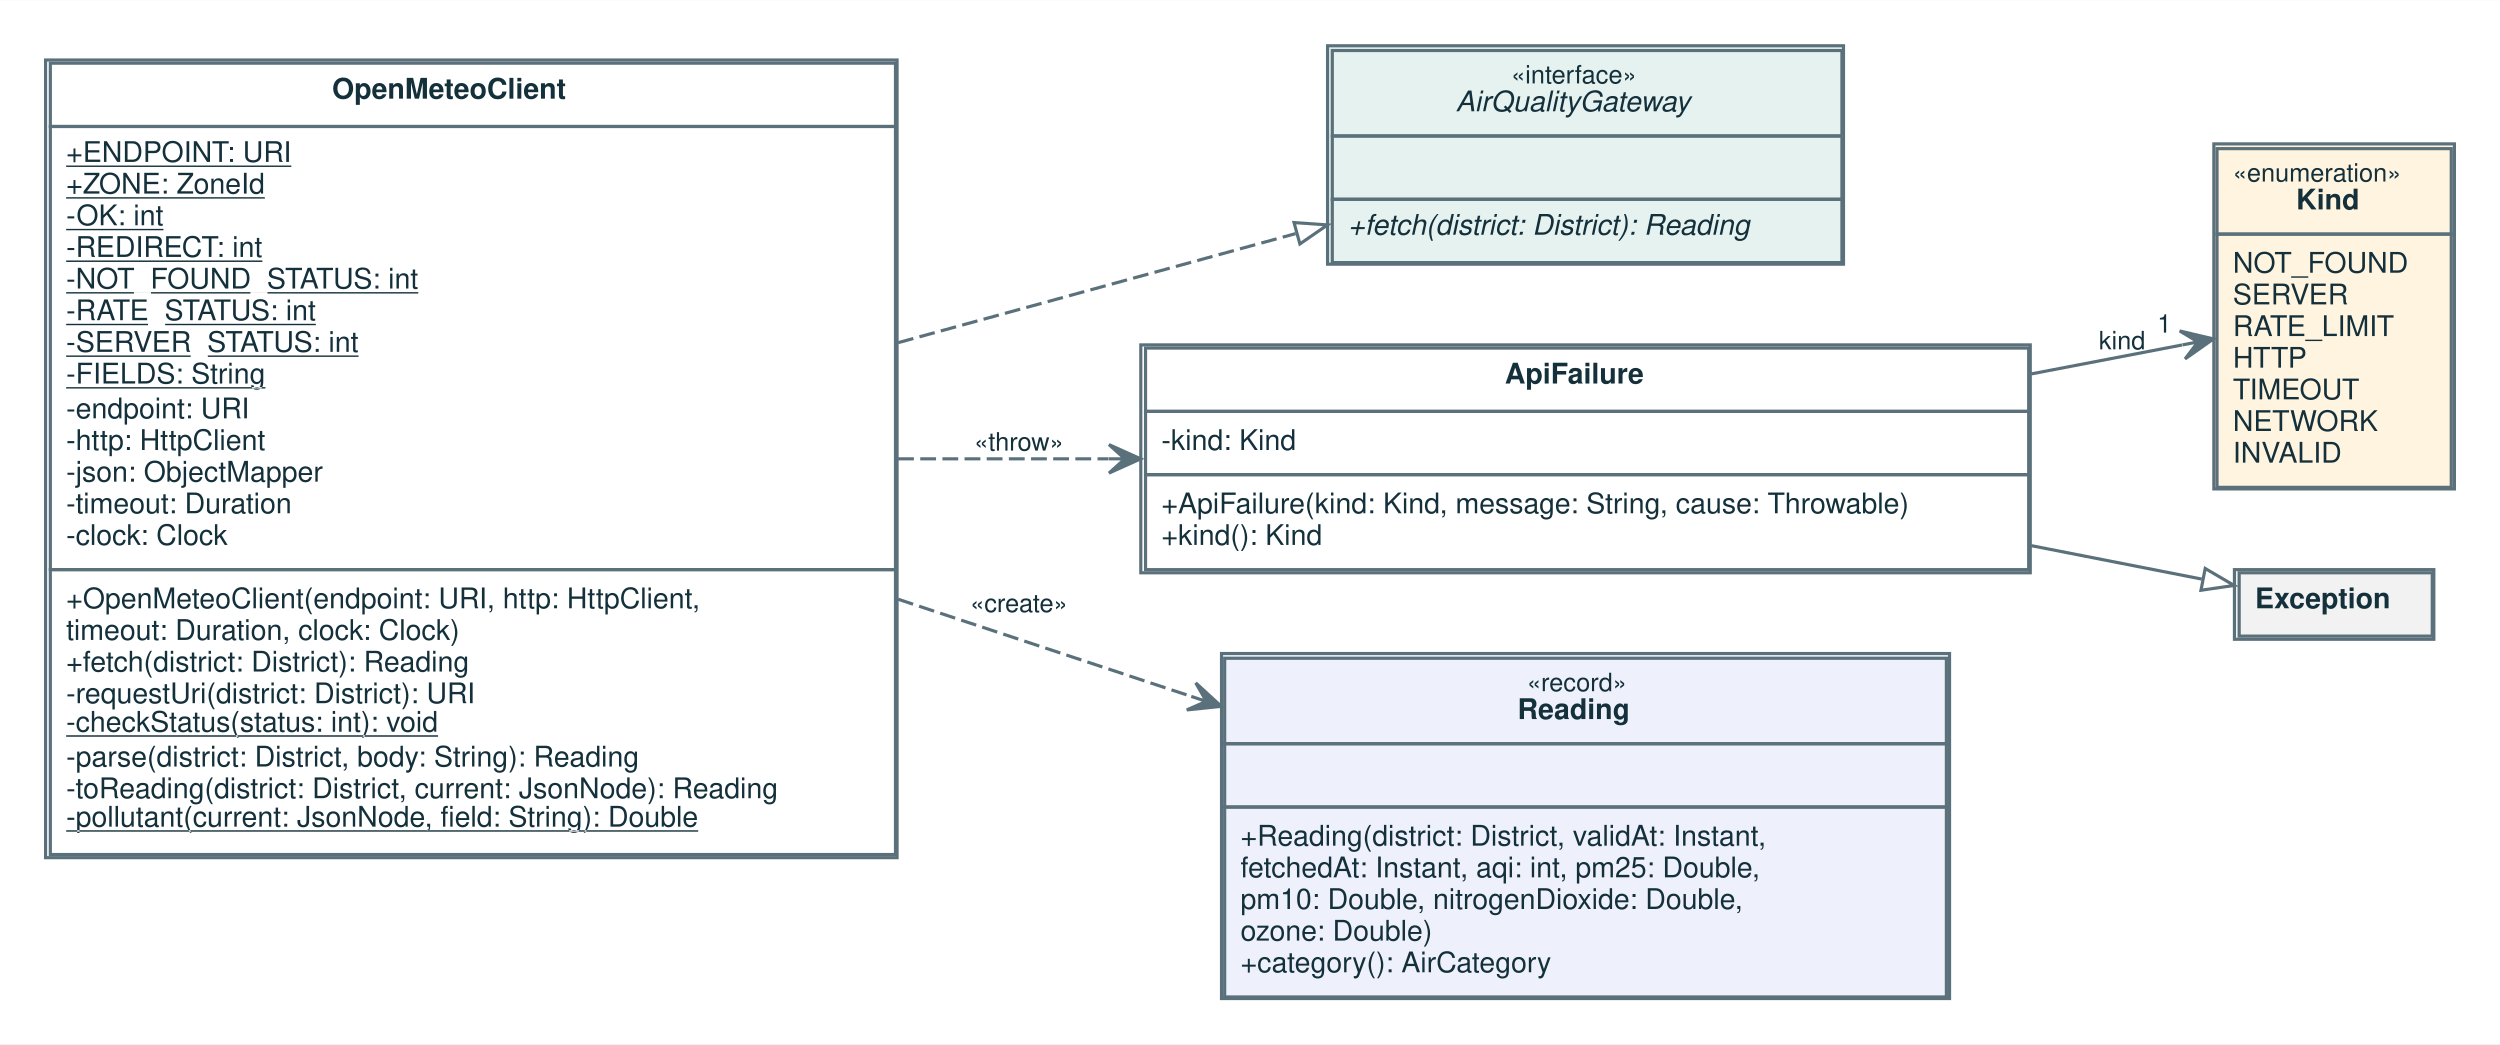
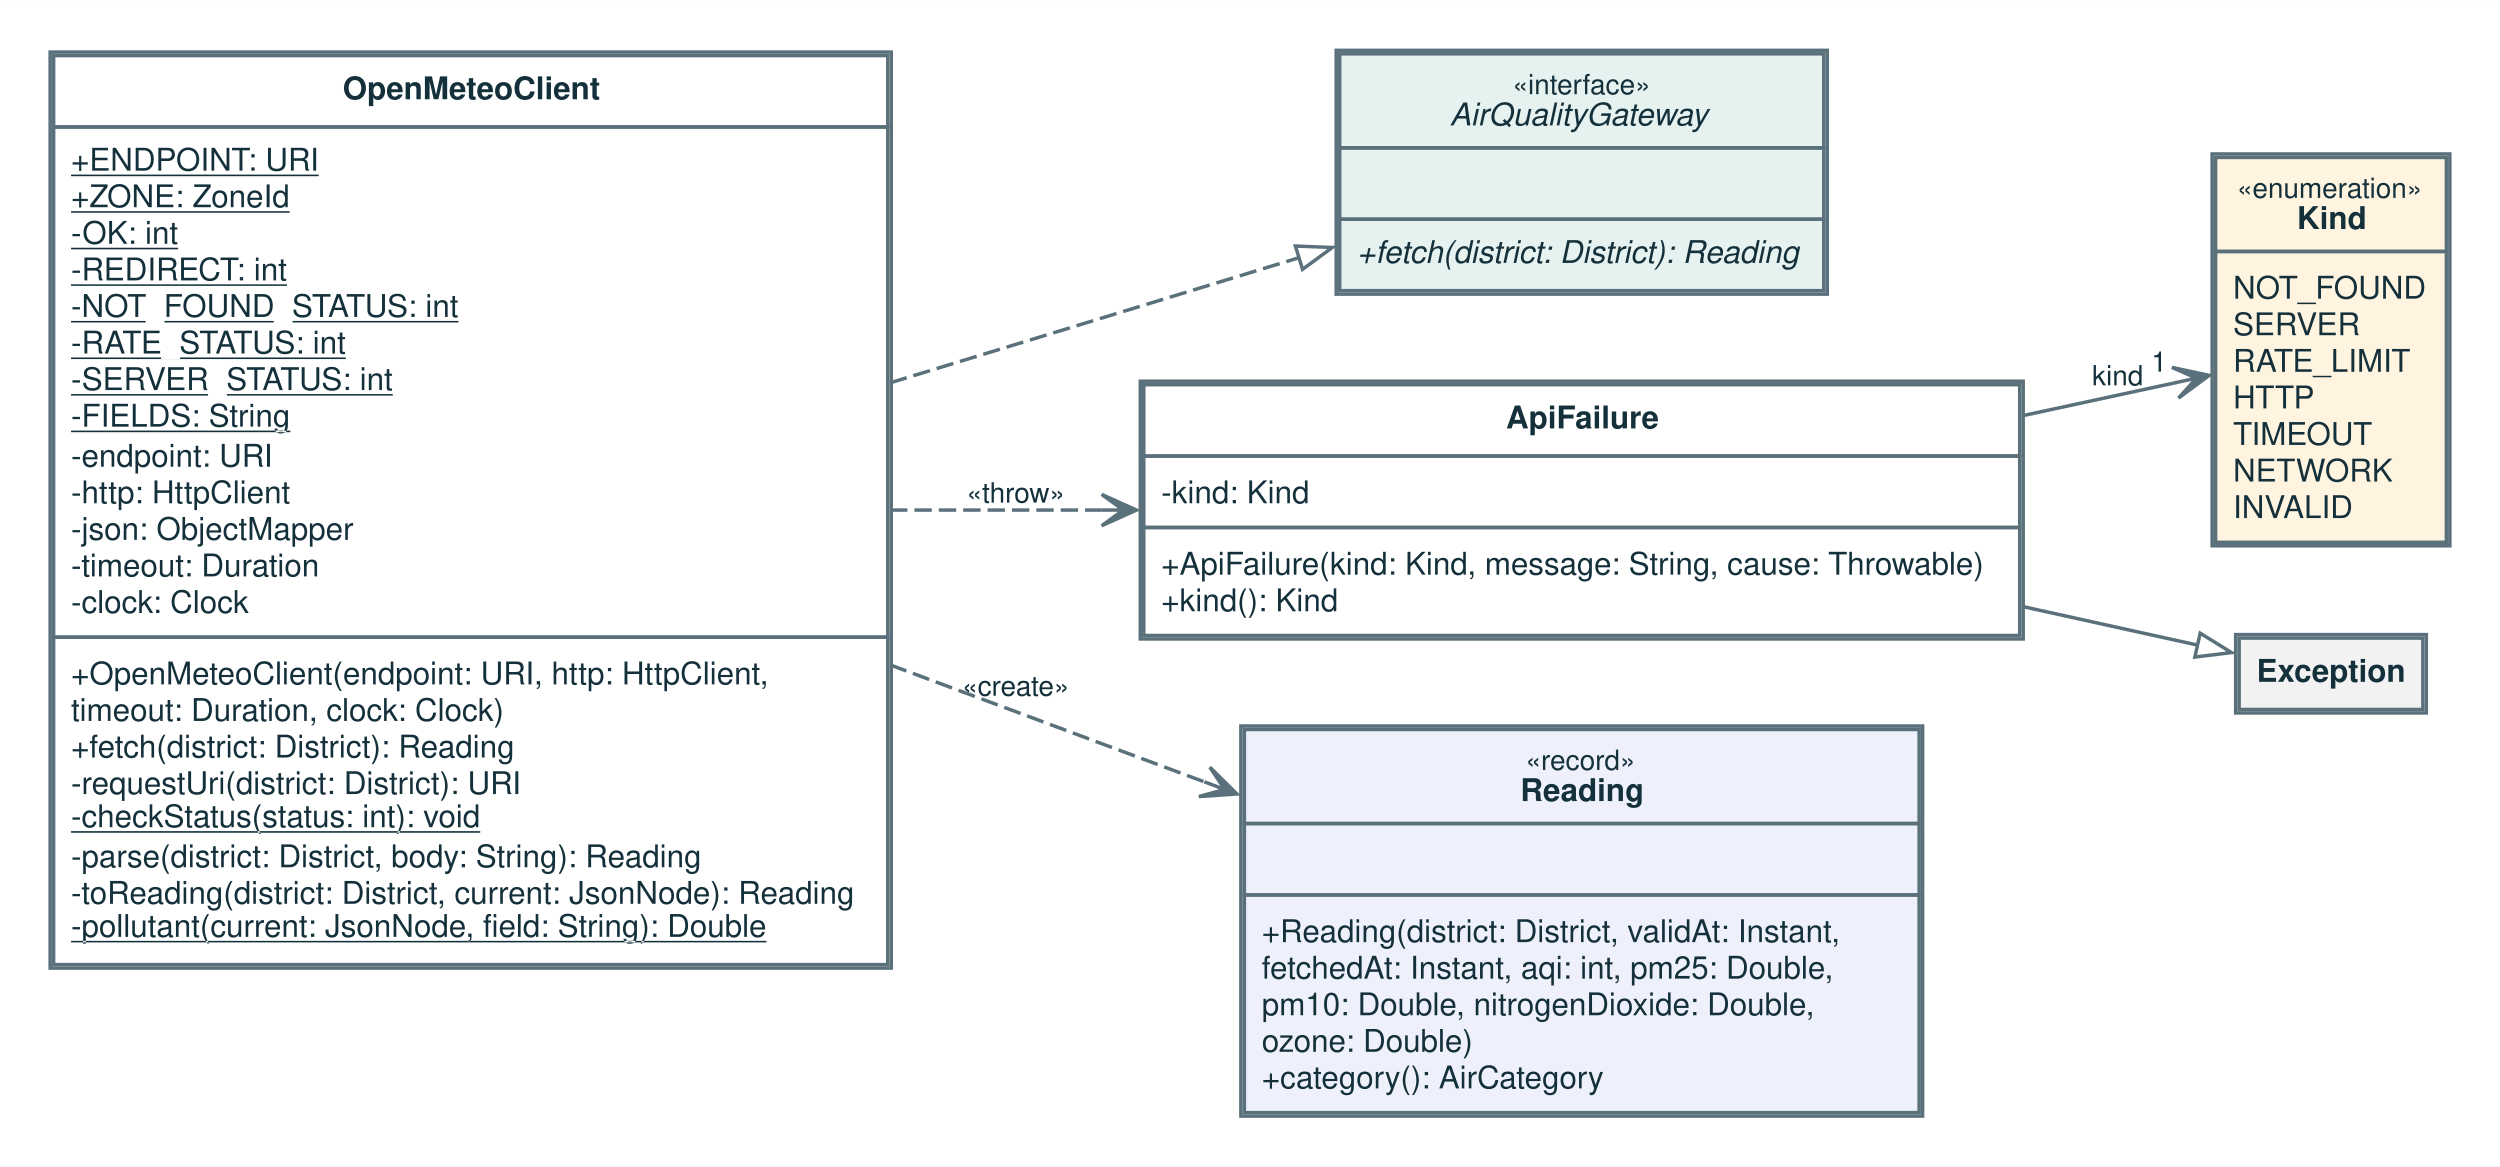
- <svg xmlns="http://www.w3.org/2000/svg" width="790pt" height="330pt" viewBox="0.00 0.00 789.80 329.80">
-   <g id="graph0" class="graph" transform="scale(1 1) rotate(0) translate(14.4 315.4)">
-     <polygon fill="white" stroke="transparent" points="-14.4,14.4 -14.4,-315.4 775.4,-315.4 775.4,14.4 -14.4,14.4" />
+ <svg xmlns="http://www.w3.org/2000/svg" width="718pt" height="335pt" viewBox="0.00 0.00 717.80 334.80">
+   <g id="graph0" class="graph" transform="scale(1 1) rotate(0) translate(14.4 320.4)">
+     <polygon fill="white" stroke="none" points="-14.4,14.4 -14.4,-320.4 703.4,-320.4 703.4,14.4 -14.4,14.4" />
    <g id="node1" class="node">
-       <polygon fill="#e6f2f0" stroke="transparent" points="405,-232 405,-301 568,-301 568,-232 405,-232" />
-       <polygon fill="none" stroke="#5a707a" points="406.5,-272.5 406.5,-299.5 567.5,-299.5 567.5,-272.5 406.5,-272.5" />
-       <text text-anchor="start" x="463" y="-289.1" font-family="Helvetica,sans-Serif" font-size="8.00" fill="#14303b">«interface»</text>
-       <text text-anchor="start" x="445.5" y="-280.3" font-family="Helvetica,sans-Serif" font-style="italic" font-size="9.00" fill="#14303b">AirQualityGateway</text>
-       <polygon fill="none" stroke="#5a707a" points="406.5,-252.5 406.5,-272.5 567.5,-272.5 567.5,-252.5 406.5,-252.5" />
-       <text text-anchor="start" x="485" y="-260.3" font-family="Helvetica,sans-Serif" font-size="9.00" fill="#14303b"> </text>
-       <polygon fill="none" stroke="#5a707a" points="406.5,-232.5 406.5,-252.5 567.5,-252.5 567.5,-232.5 406.5,-232.5" />
-       <text text-anchor="start" x="411.5" y="-241.3" font-family="Helvetica,sans-Serif" font-style="italic" font-size="9.00" fill="#14303b">+fetch(district: District): Reading</text>
-       <polygon fill="none" stroke="#5a707a" points="405,-232 405,-301 568,-301 568,-232 405,-232" />
+       <polygon fill="#e6f2f0" stroke="none" points="369.25,-236 369.25,-306 510.25,-306 510.25,-236 369.25,-236" />
+       <polygon fill="none" stroke="#5a707a" points="370.25,-278 370.25,-305 509.25,-305 509.25,-278 370.25,-278" />
+       <text text-anchor="start" x="419.88" y="-293.4" font-family="Helvetica,sans-Serif" font-size="8.00" fill="#14303b">«interface»</text>
+       <text text-anchor="start" x="401.88" y="-284.45" font-family="Helvetica,sans-Serif" font-style="italic" font-size="9.00" fill="#14303b">AirQualityGateway</text>
+       <polygon fill="none" stroke="#5a707a" points="370.25,-257.5 370.25,-278 509.25,-278 509.25,-257.5 370.25,-257.5" />
+       <text text-anchor="start" x="438.62" y="-264.45" font-family="Helvetica,sans-Serif" font-size="9.00" fill="#14303b"> </text>
+       <polygon fill="none" stroke="#5a707a" points="370.25,-237 370.25,-257.5 509.25,-257.5 509.25,-237 370.25,-237" />
+       <text text-anchor="start" x="375.25" y="-244.95" font-family="Helvetica,sans-Serif" font-style="italic" font-size="9.00" fill="#14303b">+fetch(district: District): Reading</text>
+       <polygon fill="none" stroke="#5a707a" points="369.25,-236 369.25,-306 510.25,-306 510.25,-236 369.25,-236" />
    </g>
    <g id="node2" class="node">
-       <polygon fill="#ffffff" stroke="transparent" points="0,-44.5 0,-296.5 269,-296.5 269,-44.5 0,-44.5" />
-       <polygon fill="none" stroke="#5a707a" points="1.5,-275.5 1.5,-295.5 268.5,-295.5 268.5,-275.5 1.5,-275.5" />
-       <text text-anchor="start" x="90.5" y="-284.3" font-family="Helvetica,sans-Serif" font-weight="bold" font-size="9.00" fill="#14303b">OpenMeteoClient</text>
-       <polygon fill="none" stroke="#5a707a" points="1.5,-135.5 1.5,-275.5 268.5,-275.5 268.5,-135.5 1.5,-135.5" />
-       <text text-anchor="start" x="6.5" y="-264.3" font-family="Helvetica,sans-Serif" text-decoration="underline" font-size="9.00" fill="#14303b">+ENDPOINT: URI</text>
-       <text text-anchor="start" x="6.5" y="-254.3" font-family="Helvetica,sans-Serif" text-decoration="underline" font-size="9.00" fill="#14303b">+ZONE: ZoneId</text>
-       <text text-anchor="start" x="6.5" y="-244.3" font-family="Helvetica,sans-Serif" text-decoration="underline" font-size="9.00" fill="#14303b">-OK: int</text>
-       <text text-anchor="start" x="6.5" y="-234.3" font-family="Helvetica,sans-Serif" text-decoration="underline" font-size="9.00" fill="#14303b">-REDIRECT: int</text>
-       <text text-anchor="start" x="6.5" y="-224.3" font-family="Helvetica,sans-Serif" text-decoration="underline" font-size="9.00" fill="#14303b">-NOT_FOUND_STATUS: int</text>
-       <text text-anchor="start" x="6.5" y="-214.3" font-family="Helvetica,sans-Serif" text-decoration="underline" font-size="9.00" fill="#14303b">-RATE_STATUS: int</text>
-       <text text-anchor="start" x="6.5" y="-204.3" font-family="Helvetica,sans-Serif" text-decoration="underline" font-size="9.00" fill="#14303b">-SERVER_STATUS: int</text>
-       <text text-anchor="start" x="6.5" y="-194.3" font-family="Helvetica,sans-Serif" text-decoration="underline" font-size="9.00" fill="#14303b">-FIELDS: String</text>
-       <text text-anchor="start" x="6.5" y="-183.3" font-family="Helvetica,sans-Serif" font-size="9.00" fill="#14303b">-endpoint: URI</text>
-       <text text-anchor="start" x="6.5" y="-173.3" font-family="Helvetica,sans-Serif" font-size="9.00" fill="#14303b">-http: HttpClient</text>
-       <text text-anchor="start" x="6.5" y="-163.3" font-family="Helvetica,sans-Serif" font-size="9.00" fill="#14303b">-json: ObjectMapper</text>
-       <text text-anchor="start" x="6.5" y="-153.3" font-family="Helvetica,sans-Serif" font-size="9.00" fill="#14303b">-timeout: Duration</text>
-       <text text-anchor="start" x="6.5" y="-143.3" font-family="Helvetica,sans-Serif" font-size="9.00" fill="#14303b">-clock: Clock</text>
-       <polygon fill="none" stroke="#5a707a" points="1.5,-45.5 1.5,-135.5 268.5,-135.5 268.5,-45.5 1.5,-45.5" />
-       <text text-anchor="start" x="6.5" y="-123.3" font-family="Helvetica,sans-Serif" font-size="9.00" fill="#14303b">+OpenMeteoClient(endpoint: URI, http: HttpClient,</text>
-       <text text-anchor="start" x="6.5" y="-113.3" font-family="Helvetica,sans-Serif" font-size="9.00" fill="#14303b">        timeout: Duration, clock: Clock)</text>
-       <text text-anchor="start" x="6.5" y="-103.3" font-family="Helvetica,sans-Serif" font-size="9.00" fill="#14303b">+fetch(district: District): Reading</text>
-       <text text-anchor="start" x="6.5" y="-93.3" font-family="Helvetica,sans-Serif" font-size="9.00" fill="#14303b">-requestUri(district: District): URI</text>
-       <text text-anchor="start" x="6.5" y="-84.3" font-family="Helvetica,sans-Serif" text-decoration="underline" font-size="9.00" fill="#14303b">-checkStatus(status: int): void</text>
-       <text text-anchor="start" x="6.5" y="-73.3" font-family="Helvetica,sans-Serif" font-size="9.00" fill="#14303b">-parse(district: District, body: String): Reading</text>
-       <text text-anchor="start" x="6.5" y="-63.3" font-family="Helvetica,sans-Serif" font-size="9.00" fill="#14303b">-toReading(district: District, current: JsonNode): Reading</text>
-       <text text-anchor="start" x="6.5" y="-54.3" font-family="Helvetica,sans-Serif" text-decoration="underline" font-size="9.00" fill="#14303b">-pollutant(current: JsonNode, field: String): Double</text>
-       <polygon fill="none" stroke="#5a707a" points="0,-44.5 0,-296.5 269,-296.5 269,-44.5 0,-44.5" />
+       <polygon fill="#ffffff" stroke="none" points="0,-42.5 0,-305.5 241.5,-305.5 241.5,-42.5 0,-42.5" />
+       <polygon fill="none" stroke="#5a707a" points="1,-284 1,-304.5 240.5,-304.5 240.5,-284 1,-284" />
+       <text text-anchor="start" x="84" y="-291.95" font-family="Helvetica,sans-Serif" font-weight="bold" font-size="9.00" fill="#14303b">OpenMeteoClient</text>
+       <polygon fill="none" stroke="#5a707a" points="1,-137.5 1,-284 240.5,-284 240.5,-137.5 1,-137.5" />
+       <text text-anchor="start" x="6" y="-271.45" font-family="Helvetica,sans-Serif" text-decoration="underline" font-size="9.00" fill="#14303b">+ENDPOINT: URI</text>
+       <text text-anchor="start" x="6" y="-260.95" font-family="Helvetica,sans-Serif" text-decoration="underline" font-size="9.00" fill="#14303b">+ZONE: ZoneId</text>
+       <text text-anchor="start" x="6" y="-250.45" font-family="Helvetica,sans-Serif" text-decoration="underline" font-size="9.00" fill="#14303b">-OK: int</text>
+       <text text-anchor="start" x="6" y="-239.95" font-family="Helvetica,sans-Serif" text-decoration="underline" font-size="9.00" fill="#14303b">-REDIRECT: int</text>
+       <text text-anchor="start" x="6" y="-229.45" font-family="Helvetica,sans-Serif" text-decoration="underline" font-size="9.00" fill="#14303b">-NOT_FOUND_STATUS: int</text>
+       <text text-anchor="start" x="6" y="-218.95" font-family="Helvetica,sans-Serif" text-decoration="underline" font-size="9.00" fill="#14303b">-RATE_STATUS: int</text>
+       <text text-anchor="start" x="6" y="-208.45" font-family="Helvetica,sans-Serif" text-decoration="underline" font-size="9.00" fill="#14303b">-SERVER_STATUS: int</text>
+       <text text-anchor="start" x="6" y="-197.95" font-family="Helvetica,sans-Serif" text-decoration="underline" font-size="9.00" fill="#14303b">-FIELDS: String</text>
+       <text text-anchor="start" x="6" y="-186.45" font-family="Helvetica,sans-Serif" font-size="9.00" fill="#14303b">-endpoint: URI</text>
+       <text text-anchor="start" x="6" y="-175.95" font-family="Helvetica,sans-Serif" font-size="9.00" fill="#14303b">-http: HttpClient</text>
+       <text text-anchor="start" x="6" y="-165.45" font-family="Helvetica,sans-Serif" font-size="9.00" fill="#14303b">-json: ObjectMapper</text>
+       <text text-anchor="start" x="6" y="-154.95" font-family="Helvetica,sans-Serif" font-size="9.00" fill="#14303b">-timeout: Duration</text>
+       <text text-anchor="start" x="6" y="-144.45" font-family="Helvetica,sans-Serif" font-size="9.00" fill="#14303b">-clock: Clock</text>
+       <polygon fill="none" stroke="#5a707a" points="1,-43.5 1,-137.5 240.5,-137.5 240.5,-43.5 1,-43.5" />
+       <text text-anchor="start" x="6" y="-123.95" font-family="Helvetica,sans-Serif" font-size="9.00" fill="#14303b">+OpenMeteoClient(endpoint: URI, http: HttpClient,</text>
+       <text text-anchor="start" x="6" y="-113.45" font-family="Helvetica,sans-Serif" font-size="9.00" fill="#14303b">        timeout: Duration, clock: Clock)</text>
+       <text text-anchor="start" x="6" y="-102.95" font-family="Helvetica,sans-Serif" font-size="9.00" fill="#14303b">+fetch(district: District): Reading</text>
+       <text text-anchor="start" x="6" y="-92.45" font-family="Helvetica,sans-Serif" font-size="9.00" fill="#14303b">-requestUri(district: District): URI</text>
+       <text text-anchor="start" x="6" y="-82.95" font-family="Helvetica,sans-Serif" text-decoration="underline" font-size="9.00" fill="#14303b">-checkStatus(status: int): void</text>
+       <text text-anchor="start" x="6" y="-71.45" font-family="Helvetica,sans-Serif" font-size="9.00" fill="#14303b">-parse(district: District, body: String): Reading</text>
+       <text text-anchor="start" x="6" y="-60.95" font-family="Helvetica,sans-Serif" font-size="9.00" fill="#14303b">-toReading(district: District, current: JsonNode): Reading</text>
+       <text text-anchor="start" x="6" y="-51.45" font-family="Helvetica,sans-Serif" text-decoration="underline" font-size="9.00" fill="#14303b">-pollutant(current: JsonNode, field: String): Double</text>
+       <polygon fill="none" stroke="#5a707a" points="0,-42.5 0,-305.5 241.5,-305.5 241.5,-42.5 0,-42.5" />
    </g>
    <g id="edge1" class="edge">
-       <path fill="none" stroke="#5a707a" stroke-dasharray="5,2" d="M269.32,-207.2C311.3,-218.72 356.64,-231.16 394.9,-241.65" />
-       <polygon fill="none" stroke="#5a707a" points="394.41,-245.14 404.98,-244.41 396.26,-238.39 394.41,-245.14" />
+       <path fill="none" stroke="#5a707a" stroke-dasharray="5,2" d="M241.14,-210.53C280.43,-222.55 323.13,-235.62 358.76,-246.52" />
+       <polygon fill="none" stroke="#5a707a" points="357.54,-249.81 368.13,-249.39 359.59,-243.12 357.54,-249.81" />
    </g>
    <g id="node3" class="node">
-       <polygon fill="#ffffff" stroke="transparent" points="346,-134.5 346,-206.5 627,-206.5 627,-134.5 346,-134.5" />
-       <polygon fill="none" stroke="#5a707a" points="347.5,-185.5 347.5,-205.5 626.5,-205.5 626.5,-185.5 347.5,-185.5" />
-       <text text-anchor="start" x="461" y="-194.3" font-family="Helvetica,sans-Serif" font-weight="bold" font-size="9.00" fill="#14303b">ApiFailure</text>
-       <polygon fill="none" stroke="#5a707a" points="347.5,-165.5 347.5,-185.5 626.5,-185.5 626.5,-165.5 347.5,-165.5" />
-       <text text-anchor="start" x="352.5" y="-173.3" font-family="Helvetica,sans-Serif" font-size="9.00" fill="#14303b">-kind: Kind</text>
-       <polygon fill="none" stroke="#5a707a" points="347.5,-135.5 347.5,-165.5 626.5,-165.5 626.5,-135.5 347.5,-135.5" />
-       <text text-anchor="start" x="352.5" y="-153.3" font-family="Helvetica,sans-Serif" font-size="9.00" fill="#14303b">+ApiFailure(kind: Kind, message: String, cause: Throwable)</text>
-       <text text-anchor="start" x="352.5" y="-143.3" font-family="Helvetica,sans-Serif" font-size="9.00" fill="#14303b">+kind(): Kind</text>
-       <polygon fill="none" stroke="#5a707a" points="346,-134.5 346,-206.5 627,-206.5 627,-134.5 346,-134.5" />
+       <polygon fill="#ffffff" stroke="none" points="313,-137 313,-211 566.5,-211 566.5,-137 313,-137" />
+       <polygon fill="none" stroke="#5a707a" points="314,-189.5 314,-210 565.5,-210 565.5,-189.5 314,-189.5" />
+       <text text-anchor="start" x="418" y="-197.45" font-family="Helvetica,sans-Serif" font-weight="bold" font-size="9.00" fill="#14303b">ApiFailure</text>
+       <polygon fill="none" stroke="#5a707a" points="314,-169 314,-189.5 565.5,-189.5 565.5,-169 314,-169" />
+       <text text-anchor="start" x="319" y="-175.95" font-family="Helvetica,sans-Serif" font-size="9.00" fill="#14303b">-kind: Kind</text>
+       <polygon fill="none" stroke="#5a707a" points="314,-138 314,-169 565.5,-169 565.5,-138 314,-138" />
+       <text text-anchor="start" x="319" y="-155.45" font-family="Helvetica,sans-Serif" font-size="9.00" fill="#14303b">+ApiFailure(kind: Kind, message: String, cause: Throwable)</text>
+       <text text-anchor="start" x="319" y="-144.95" font-family="Helvetica,sans-Serif" font-size="9.00" fill="#14303b">+kind(): Kind</text>
+       <polygon fill="none" stroke="#5a707a" points="313,-137 313,-211 566.5,-211 566.5,-137 313,-137" />
    </g>
    <g id="edge3" class="edge">
-       <path fill="none" stroke="#5a707a" stroke-dasharray="5,2" d="M269.32,-170.5C291.07,-170.5 313.73,-170.5 335.83,-170.5" />
-       <polygon fill="#5a707a" stroke="#5a707a" points="345.95,-170.5 335.95,-175 340.95,-170.5 335.95,-170.5 335.95,-170.5 335.95,-170.5 340.95,-170.5 335.95,-166 345.95,-170.5 345.95,-170.5" />
-       <text text-anchor="middle" x="307.5" y="-173.1" font-family="Helvetica,sans-Serif" font-size="8.00" fill="#14303b">«throw»</text>
+       <path fill="none" stroke="#5a707a" stroke-dasharray="5,2" d="M241.14,-174C260.99,-174 281.7,-174 301.94,-174" />
+       <polygon fill="#5a707a" stroke="#5a707a" points="311.9,-174 301.9,-178.5 308.12,-174 301.9,-174 301.9,-174 301.9,-174 308.12,-174 301.9,-169.5 311.9,-174" />
+       <text text-anchor="middle" x="277.25" y="-176.15" font-family="Helvetica,sans-Serif" font-size="8.00" fill="#14303b">«throw»</text>
    </g>
    <g id="node6" class="node">
-       <polygon fill="#eef1fb" stroke="transparent" points="371.5,0 371.5,-109 601.5,-109 601.5,0 371.5,0" />
-       <polygon fill="none" stroke="#5a707a" points="372.5,-80.5 372.5,-107.5 600.5,-107.5 600.5,-80.5 372.5,-80.5" />
-       <text text-anchor="start" x="468" y="-97.1" font-family="Helvetica,sans-Serif" font-size="8.00" fill="#14303b">«record»</text>
-       <text text-anchor="start" x="465" y="-88.3" font-family="Helvetica,sans-Serif" font-weight="bold" font-size="9.00" fill="#14303b">Reading</text>
-       <polygon fill="none" stroke="#5a707a" points="372.5,-60.5 372.5,-80.5 600.5,-80.5 600.5,-60.5 372.5,-60.5" />
-       <text text-anchor="start" x="484.5" y="-68.3" font-family="Helvetica,sans-Serif" font-size="9.00" fill="#14303b"> </text>
-       <polygon fill="none" stroke="#5a707a" points="372.5,-0.5 372.5,-60.5 600.5,-60.5 600.5,-0.5 372.5,-0.5" />
-       <text text-anchor="start" x="377.5" y="-48.3" font-family="Helvetica,sans-Serif" font-size="9.00" fill="#14303b">+Reading(district: District, validAt: Instant,</text>
-       <text text-anchor="start" x="377.5" y="-38.3" font-family="Helvetica,sans-Serif" font-size="9.00" fill="#14303b">        fetchedAt: Instant, aqi: int, pm25: Double,</text>
-       <text text-anchor="start" x="377.5" y="-28.3" font-family="Helvetica,sans-Serif" font-size="9.00" fill="#14303b">        pm10: Double, nitrogenDioxide: Double,</text>
-       <text text-anchor="start" x="377.5" y="-18.3" font-family="Helvetica,sans-Serif" font-size="9.00" fill="#14303b">        ozone: Double)</text>
-       <text text-anchor="start" x="377.5" y="-8.3" font-family="Helvetica,sans-Serif" font-size="9.00" fill="#14303b">+category(): AirCategory</text>
-       <polygon fill="none" stroke="#5a707a" points="371.5,0 371.5,-109 601.5,-109 601.5,0 371.5,0" />
+       <polygon fill="#eef1fb" stroke="none" points="341.88,0 341.88,-112 537.62,-112 537.62,0 341.88,0" />
+       <polygon fill="none" stroke="#5a707a" points="342.88,-84 342.88,-111 536.62,-111 536.62,-84 342.88,-84" />
+       <text text-anchor="start" x="423.62" y="-99.4" font-family="Helvetica,sans-Serif" font-size="8.00" fill="#14303b">«record»</text>
+       <text text-anchor="start" x="422.12" y="-90.45" font-family="Helvetica,sans-Serif" font-weight="bold" font-size="9.00" fill="#14303b">Reading</text>
+       <polygon fill="none" stroke="#5a707a" points="342.88,-63.5 342.88,-84 536.62,-84 536.62,-63.5 342.88,-63.5" />
+       <text text-anchor="start" x="438.62" y="-70.45" font-family="Helvetica,sans-Serif" font-size="9.00" fill="#14303b"> </text>
+       <polygon fill="none" stroke="#5a707a" points="342.88,-1 342.88,-63.5 536.62,-63.5 536.62,-1 342.88,-1" />
+       <text text-anchor="start" x="347.88" y="-49.95" font-family="Helvetica,sans-Serif" font-size="9.00" fill="#14303b">+Reading(district: District, validAt: Instant,</text>
+       <text text-anchor="start" x="347.88" y="-39.45" font-family="Helvetica,sans-Serif" font-size="9.00" fill="#14303b">        fetchedAt: Instant, aqi: int, pm25: Double,</text>
+       <text text-anchor="start" x="347.88" y="-28.95" font-family="Helvetica,sans-Serif" font-size="9.00" fill="#14303b">        pm10: Double, nitrogenDioxide: Double,</text>
+       <text text-anchor="start" x="347.88" y="-18.45" font-family="Helvetica,sans-Serif" font-size="9.00" fill="#14303b">        ozone: Double)</text>
+       <text text-anchor="start" x="347.88" y="-7.95" font-family="Helvetica,sans-Serif" font-size="9.00" fill="#14303b">+category(): AirCategory</text>
+       <polygon fill="none" stroke="#5a707a" points="341.88,0 341.88,-112 537.62,-112 537.62,0 341.88,0" />
    </g>
    <g id="edge4" class="edge">
-       <path fill="none" stroke="#5a707a" stroke-dasharray="5,2" d="M269.32,-126.15C299.7,-116.08 331.85,-105.42 361.79,-95.5" />
-       <polygon fill="#5a707a" stroke="#5a707a" points="371.43,-92.31 363.36,-99.72 366.69,-93.88 361.94,-95.45 361.94,-95.45 361.94,-95.45 366.69,-93.88 360.52,-91.18 371.43,-92.31 371.43,-92.31" />
-       <text text-anchor="middle" x="307.5" y="-122.1" font-family="Helvetica,sans-Serif" font-size="8.00" fill="#14303b">«create»</text>
+       <path fill="none" stroke="#5a707a" stroke-dasharray="5,2" d="M241.14,-129.56C270.89,-118.48 302.61,-106.68 331.72,-95.84" />
+       <polygon fill="#5a707a" stroke="#5a707a" points="340.76,-92.48 332.96,-100.18 337.21,-93.8 331.39,-95.97 331.39,-95.97 331.39,-95.97 337.21,-93.8 329.82,-91.75 340.76,-92.48" />
+       <text text-anchor="middle" x="277.25" y="-120.69" font-family="Helvetica,sans-Serif" font-size="8.00" fill="#14303b">«create»</text>
    </g>
    <g id="node4" class="node">
-       <polygon fill="#fff4e0" stroke="transparent" points="685,-161 685,-270 761,-270 761,-161 685,-161" />
-       <polygon fill="none" stroke="#5a707a" points="686,-241.5 686,-268.5 760,-268.5 760,-241.5 686,-241.5" />
-       <text text-anchor="start" x="691" y="-258.1" font-family="Helvetica,sans-Serif" font-size="8.00" fill="#14303b">«enumeration»</text>
-       <text text-anchor="start" x="711" y="-249.3" font-family="Helvetica,sans-Serif" font-weight="bold" font-size="9.00" fill="#14303b">Kind</text>
-       <polygon fill="none" stroke="#5a707a" points="686,-161.5 686,-241.5 760,-241.5 760,-161.5 686,-161.5" />
-       <text text-anchor="start" x="691" y="-229.3" font-family="Helvetica,sans-Serif" font-size="9.00" fill="#14303b">NOT_FOUND</text>
-       <text text-anchor="start" x="691" y="-219.3" font-family="Helvetica,sans-Serif" font-size="9.00" fill="#14303b">SERVER</text>
-       <text text-anchor="start" x="691" y="-209.3" font-family="Helvetica,sans-Serif" font-size="9.00" fill="#14303b">RATE_LIMIT</text>
-       <text text-anchor="start" x="691" y="-199.3" font-family="Helvetica,sans-Serif" font-size="9.00" fill="#14303b">HTTP</text>
-       <text text-anchor="start" x="691" y="-189.3" font-family="Helvetica,sans-Serif" font-size="9.00" fill="#14303b">TIMEOUT</text>
-       <text text-anchor="start" x="691" y="-179.3" font-family="Helvetica,sans-Serif" font-size="9.00" fill="#14303b">NETWORK</text>
-       <text text-anchor="start" x="691" y="-169.3" font-family="Helvetica,sans-Serif" font-size="9.00" fill="#14303b">INVALID</text>
-       <polygon fill="none" stroke="#5a707a" points="685,-161 685,-270 761,-270 761,-161 685,-161" />
+       <polygon fill="#fff4e0" stroke="none" points="620.75,-163.75 620.75,-276.25 689,-276.25 689,-163.75 620.75,-163.75" />
+       <polygon fill="none" stroke="#5a707a" points="621.75,-248.25 621.75,-275.25 688,-275.25 688,-248.25 621.75,-248.25" />
+       <text text-anchor="start" x="627.88" y="-263.65" font-family="Helvetica,sans-Serif" font-size="8.00" fill="#14303b">«enumeration»</text>
+       <text text-anchor="start" x="645.12" y="-254.7" font-family="Helvetica,sans-Serif" font-weight="bold" font-size="9.00" fill="#14303b">Kind</text>
+       <polygon fill="none" stroke="#5a707a" points="621.75,-164.75 621.75,-248.25 688,-248.25 688,-164.75 621.75,-164.75" />
+       <text text-anchor="start" x="626.75" y="-234.7" font-family="Helvetica,sans-Serif" font-size="9.00" fill="#14303b">NOT_FOUND</text>
+       <text text-anchor="start" x="626.75" y="-224.2" font-family="Helvetica,sans-Serif" font-size="9.00" fill="#14303b">SERVER</text>
+       <text text-anchor="start" x="626.75" y="-213.7" font-family="Helvetica,sans-Serif" font-size="9.00" fill="#14303b">RATE_LIMIT</text>
+       <text text-anchor="start" x="626.75" y="-203.2" font-family="Helvetica,sans-Serif" font-size="9.00" fill="#14303b">HTTP</text>
+       <text text-anchor="start" x="626.75" y="-192.7" font-family="Helvetica,sans-Serif" font-size="9.00" fill="#14303b">TIMEOUT</text>
+       <text text-anchor="start" x="626.75" y="-182.2" font-family="Helvetica,sans-Serif" font-size="9.00" fill="#14303b">NETWORK</text>
+       <text text-anchor="start" x="626.75" y="-171.7" font-family="Helvetica,sans-Serif" font-size="9.00" fill="#14303b">INVALID</text>
+       <polygon fill="none" stroke="#5a707a" points="620.75,-163.75 620.75,-276.25 689,-276.25 689,-163.75 620.75,-163.75" />
    </g>
    <g id="edge5" class="edge">
-       <path fill="none" stroke="#5a707a" d="M627.3,-197.33C644.34,-200.6 660.73,-203.74 674.94,-206.47" />
-       <polygon fill="#5a707a" stroke="#5a707a" points="684.88,-208.38 674.21,-210.91 679.97,-207.44 675.06,-206.49 675.06,-206.49 675.06,-206.49 679.97,-207.44 675.91,-202.07 684.88,-208.38 684.88,-208.38" />
-       <text text-anchor="middle" x="656" y="-205.1" font-family="Helvetica,sans-Serif" font-size="8.00" fill="#14303b">kind</text>
-       <text text-anchor="middle" x="669.37" y="-210.39" font-family="Helvetica,sans-Serif" font-size="8.00" fill="#14303b">1</text>
+       <path fill="none" stroke="#5a707a" d="M566.27,-201.09C582.08,-204.5 597.32,-207.79 610.53,-210.64" />
+       <polygon fill="#5a707a" stroke="#5a707a" points="619.92,-212.67 609.2,-214.96 616.23,-211.87 610.15,-210.56 610.15,-210.56 610.15,-210.56 616.23,-211.87 611.1,-206.16 619.92,-212.67" />
+       <text text-anchor="middle" x="593.62" y="-209.81" font-family="Helvetica,sans-Serif" font-size="8.00" fill="#14303b">kind</text>
+       <text text-anchor="middle" x="605.51" y="-213.75" font-family="Helvetica,sans-Serif" font-size="8.00" fill="#14303b">1</text>
    </g>
    <g id="node5" class="node">
-       <polygon fill="#f2f2f2" stroke="transparent" points="691.5,-113.5 691.5,-135.5 754.5,-135.5 754.5,-113.5 691.5,-113.5" />
-       <polygon fill="none" stroke="#5a707a" points="693,-114.5 693,-134.5 754,-134.5 754,-114.5 693,-114.5" />
-       <text text-anchor="start" x="698" y="-123.3" font-family="Helvetica,sans-Serif" font-weight="bold" font-size="9.00" fill="#14303b">Exception</text>
-       <polygon fill="none" stroke="#5a707a" points="691.5,-113.5 691.5,-135.5 754.5,-135.5 754.5,-113.5 691.5,-113.5" />
+       <polygon fill="#f2f2f2" stroke="none" points="627.5,-115.75 627.5,-138.25 682.25,-138.25 682.25,-115.75 627.5,-115.75" />
+       <polygon fill="none" stroke="#5a707a" points="628.5,-116.75 628.5,-137.25 681.25,-137.25 681.25,-116.75 628.5,-116.75" />
+       <text text-anchor="start" x="633.5" y="-124.7" font-family="Helvetica,sans-Serif" font-weight="bold" font-size="9.00" fill="#14303b">Exception</text>
+       <polygon fill="none" stroke="#5a707a" points="627.5,-115.75 627.5,-138.25 682.25,-138.25 682.25,-115.75 627.5,-115.75" />
    </g>
    <g id="edge2" class="edge">
-       <path fill="none" stroke="#5a707a" d="M627.3,-143.08C646.9,-139.23 665.63,-135.56 681.18,-132.51" />
-       <polygon fill="none" stroke="#5a707a" points="682.27,-135.86 691.41,-130.5 680.93,-128.99 682.27,-135.86" />
+       <path fill="none" stroke="#5a707a" d="M566.27,-146.32C584.66,-142.26 602.28,-138.38 616.83,-135.17" />
+       <polygon fill="none" stroke="#5a707a" points="617.31,-138.65 626.32,-133.08 615.8,-131.81 617.31,-138.65" />
    </g>
  </g>
</svg>
